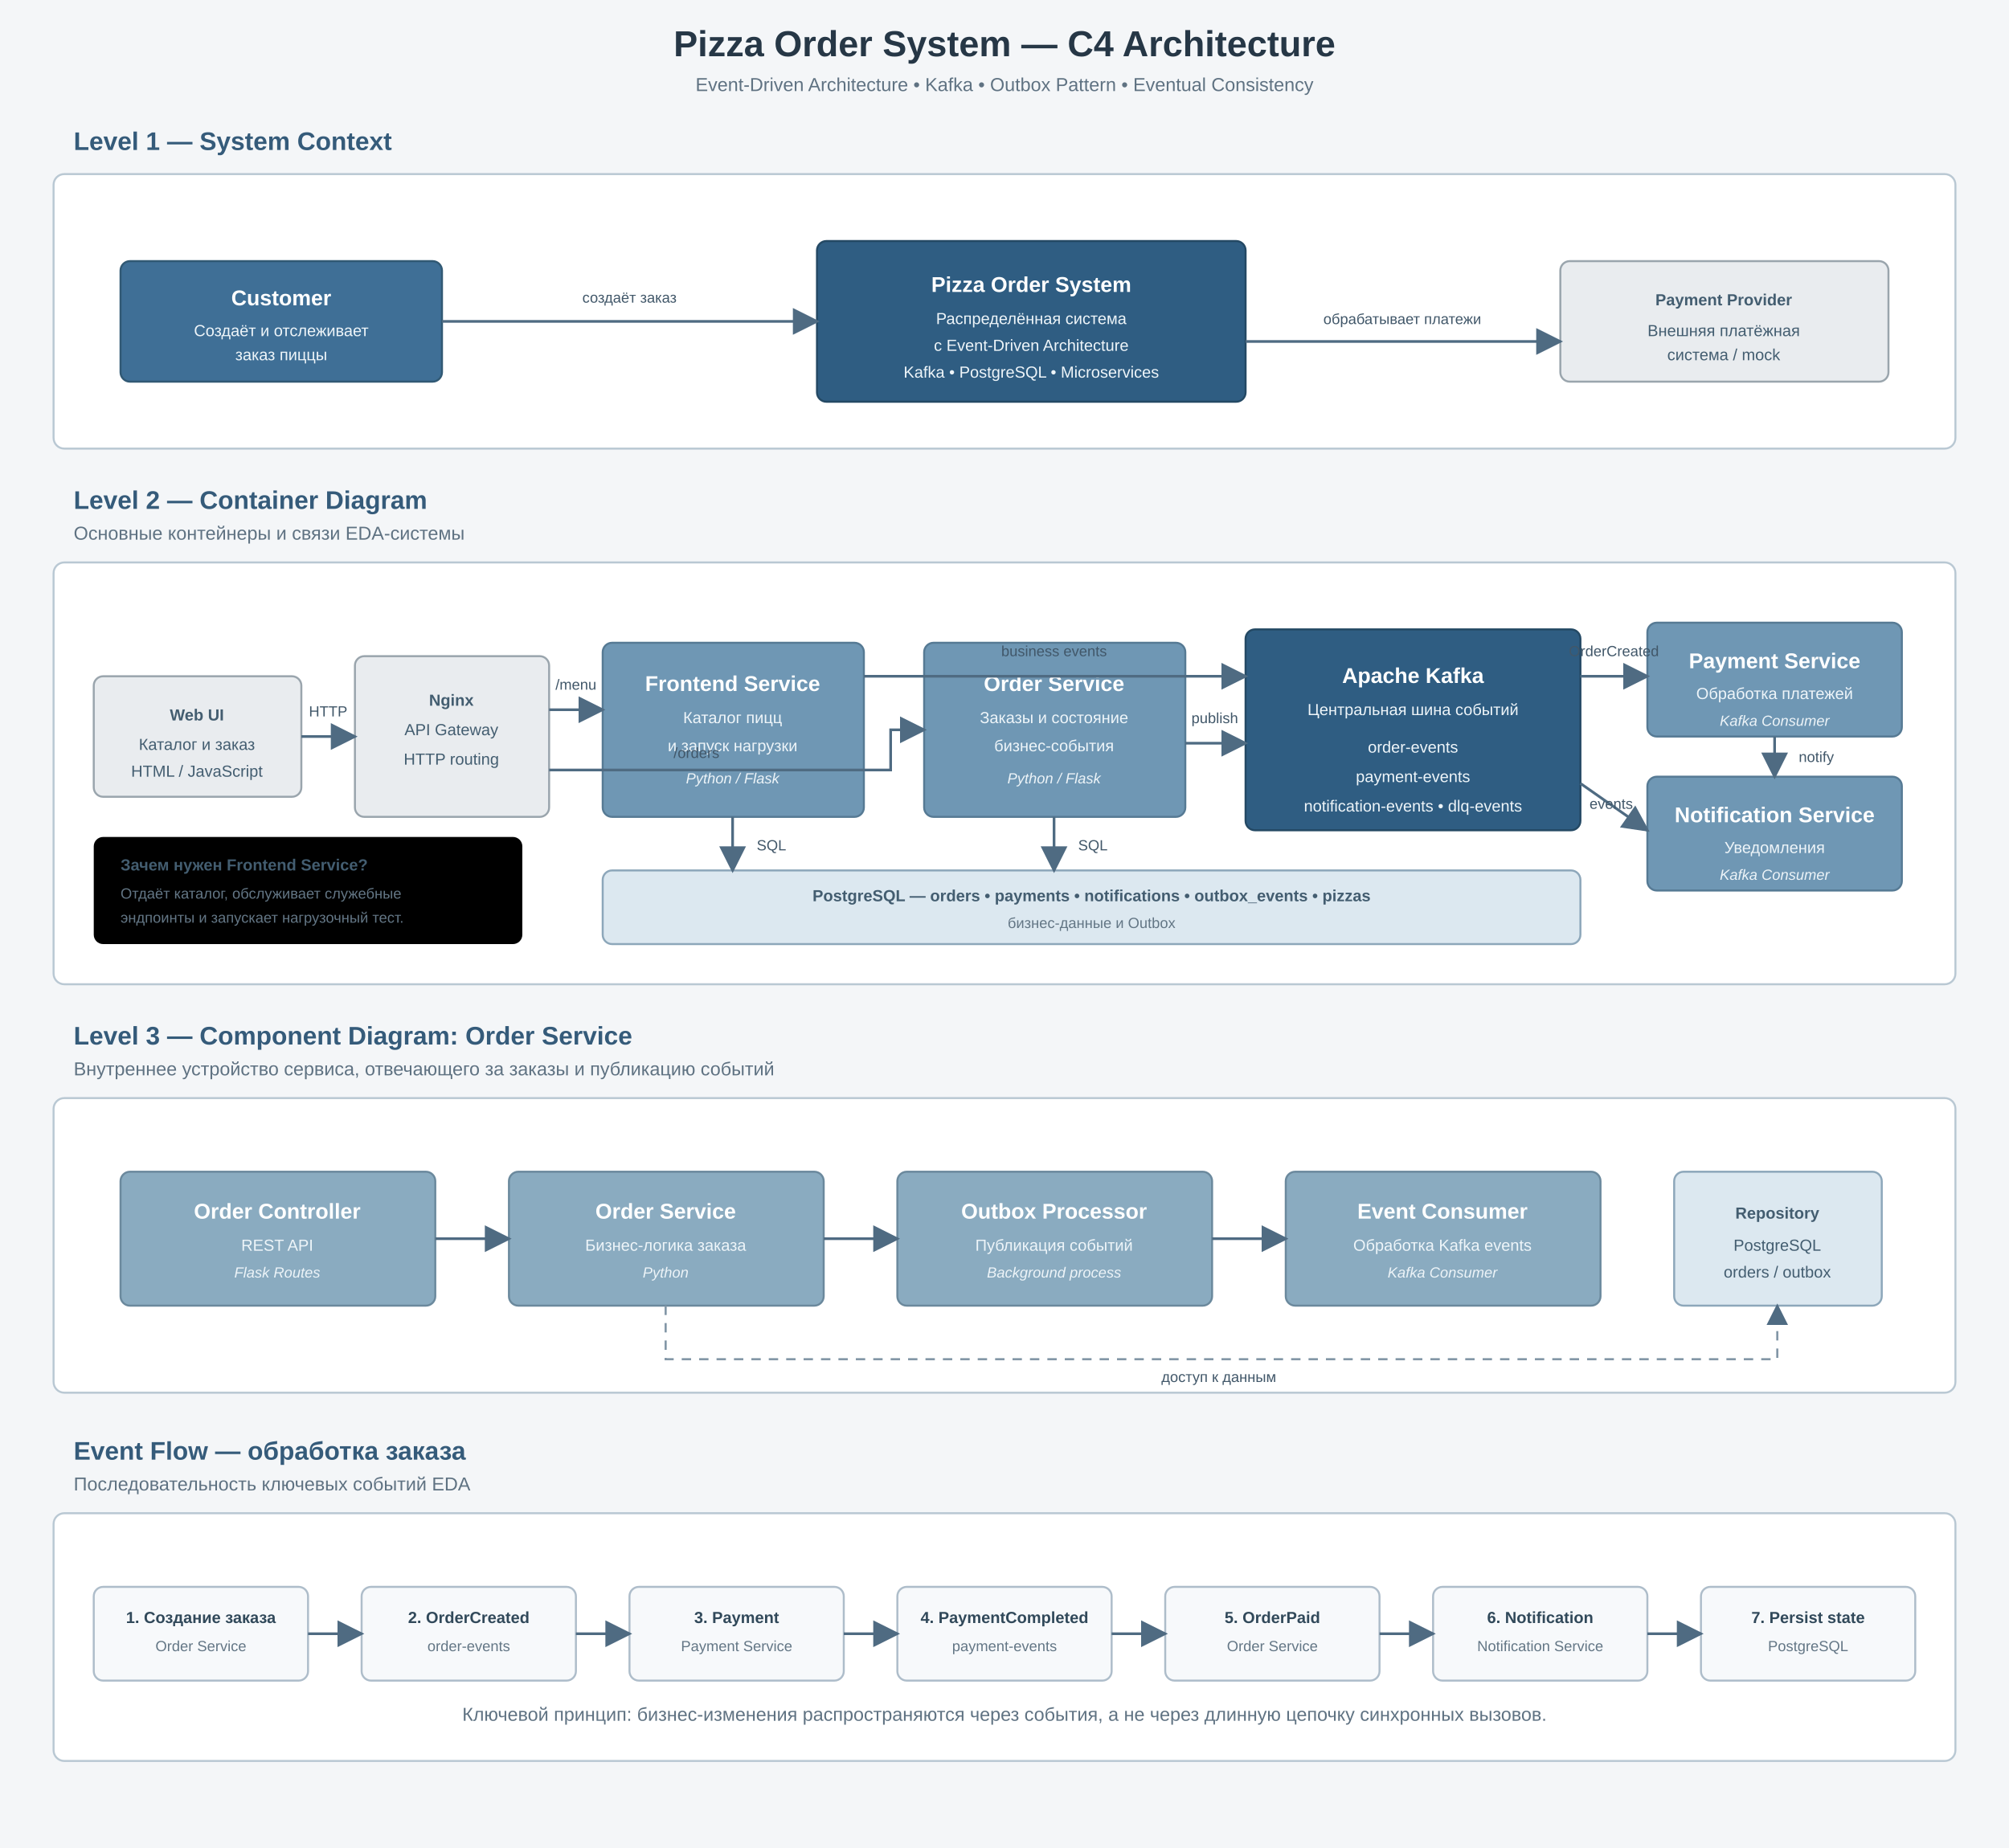
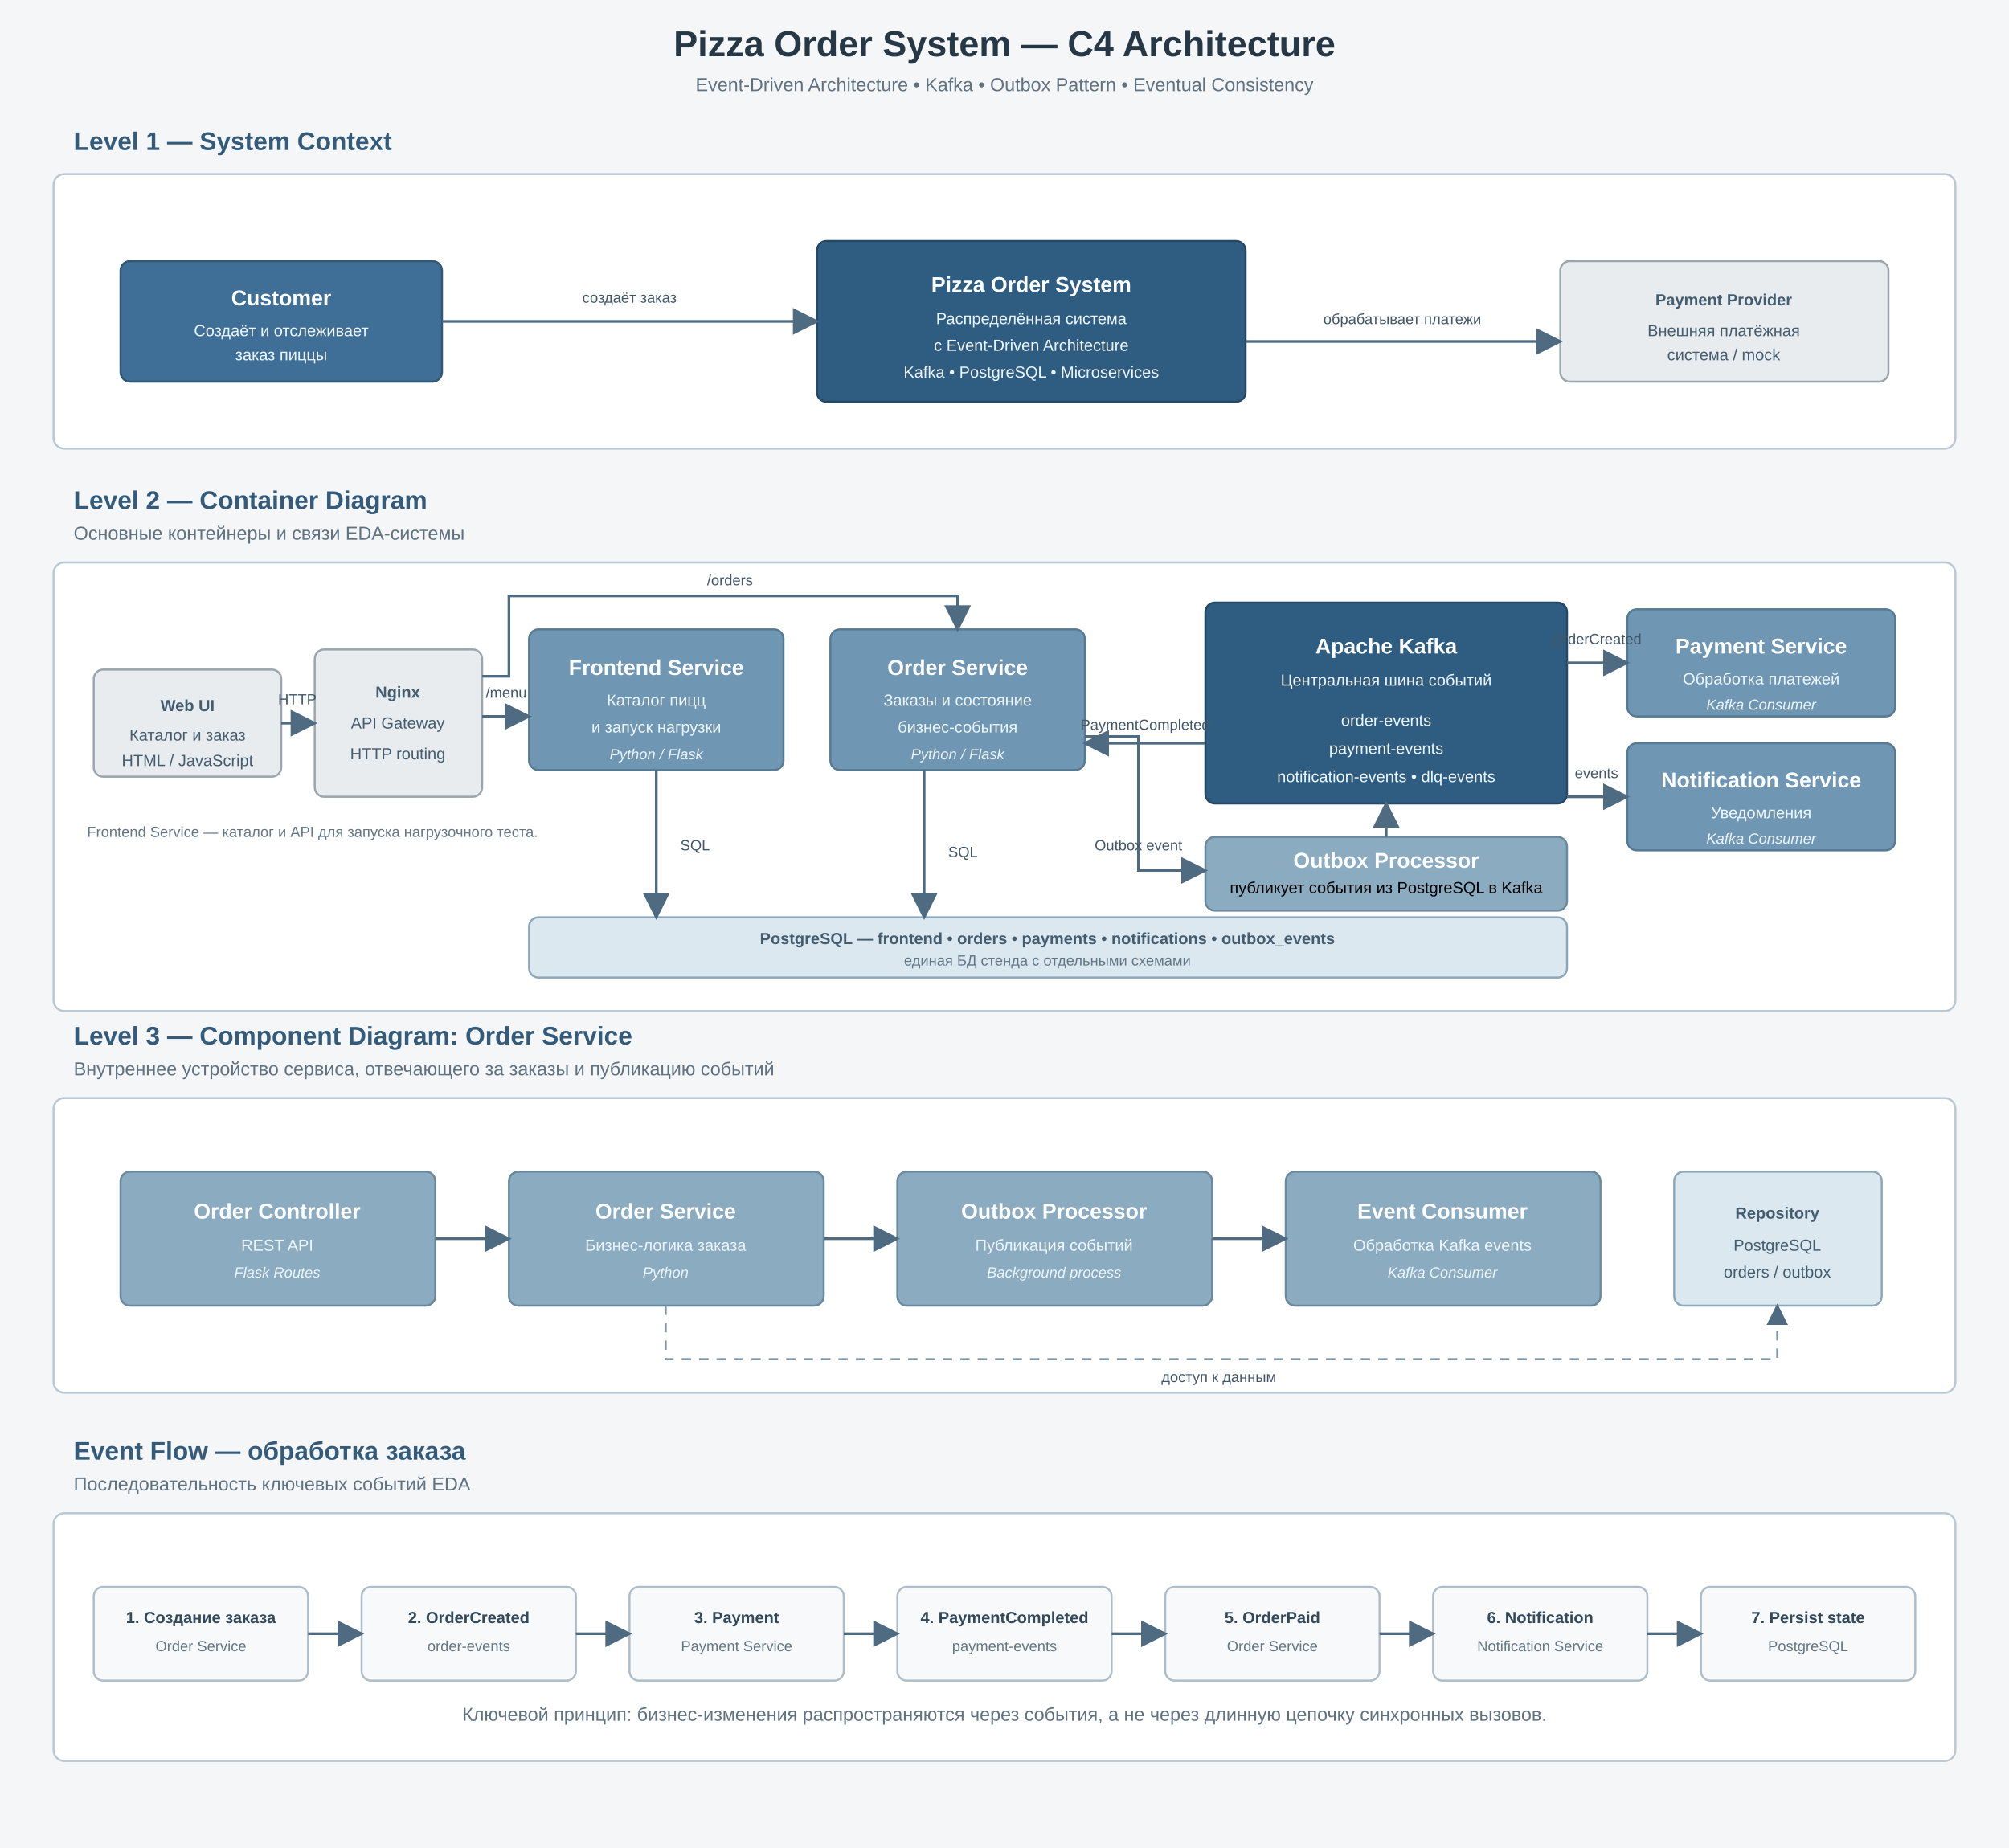
<svg xmlns="http://www.w3.org/2000/svg" width="1500" height="1380" viewBox="0 0 1500 1380">
  <defs>
    <marker id="arrow" markerWidth="10" markerHeight="10" refX="9" refY="5" orient="auto">
      <path d="M0,0 L10,5 L0,10 Z" fill="#4f6b82" />
    </marker>
    <style>
      text{font-family:Arial,Helvetica,sans-serif}
      .title{font-size:27px;font-weight:700;fill:#263746}
      .subtitle{font-size:14px;fill:#5f7282}
      .level{font-size:19px;font-weight:700;fill:#355b7a}
      .section{fill:#fff;stroke:#b9c8d3;stroke-width:1.5}
      .person{fill:#3f6f96;stroke:#315974;stroke-width:1.5}
      .system{fill:#2f5d82;stroke:#244964;stroke-width:1.5}
      .container{fill:#6f97b4;stroke:#567a94;stroke-width:1.5}
      .database{fill:#dce8f0;stroke:#8da7ba;stroke-width:1.5}
      .external{fill:#e9ecef;stroke:#9aa5ad;stroke-width:1.5}
      .component{fill:#8aabc0;stroke:#6b899d;stroke-width:1.5}
      .cardTitle{font-size:16px;font-weight:700;fill:#fff}
      .cardBody{font-size:12px;fill:#eef5f9}
      .darkBody{font-size:12px;fill:#435d70}
      .tech{font-size:11px;font-style:italic;fill:#edf4f8}
      .label{font-size:11px;fill:#415769}
      .event{font-size:11px;font-weight:700;fill:#415769}
      .flowStep{fill:#f7f9fb;stroke:#aebdca;stroke-width:1.5}
      .flowText{font-size:12px;font-weight:700;fill:#31495a}
      .note{font-size:11px;fill:#637685}
      .line{stroke:#4f6b82;stroke-width:2;fill:none;marker-end:url(#arrow)}
      .dashed{stroke:#8397a7;stroke-width:1.6;stroke-dasharray:7 6;fill:none;marker-end:url(#arrow)}
    </style>
  </defs>
  <rect width="1500" height="1380" fill="#f4f6f8" />
  <text x="750" y="42" text-anchor="middle" class="title">Pizza Order System — C4 Architecture</text>
  <text x="750" y="68" text-anchor="middle" class="subtitle">Event-Driven Architecture • Kafka • Outbox Pattern • Eventual Consistency</text>
  <text x="55" y="112" class="level">Level 1 — System Context</text>
  <rect x="40" y="130" width="1420" height="205" rx="8" class="section" />
  <rect x="90" y="195" width="240" height="90" rx="7" class="person" />
  <text x="210" y="228" text-anchor="middle" class="cardTitle">Customer</text>
  <text x="210" y="251" text-anchor="middle" class="cardBody">Создаёт и отслеживает</text>
  <text x="210" y="269" text-anchor="middle" class="cardBody">заказ пиццы</text>
  <rect x="610" y="180" width="320" height="120" rx="7" class="system" />
  <text x="770" y="218" text-anchor="middle" class="cardTitle">Pizza Order System</text>
  <text x="770" y="242" text-anchor="middle" class="cardBody">Распределённая система</text>
  <text x="770" y="262" text-anchor="middle" class="cardBody">с Event-Driven Architecture</text>
  <text x="770" y="282" text-anchor="middle" class="cardBody">Kafka • PostgreSQL • Microservices</text>
  <rect x="1165" y="195" width="245" height="90" rx="7" class="external" />
  <text x="1287" y="228" text-anchor="middle" class="darkBody" font-weight="700">Payment Provider</text>
  <text x="1287" y="251" text-anchor="middle" class="darkBody">Внешняя платёжная</text>
  <text x="1287" y="269" text-anchor="middle" class="darkBody">система / mock</text>
  <path d="M330 240 L610 240" class="line" />
  <text x="470" y="226" text-anchor="middle" class="label">создаёт заказ</text>
  <path d="M930 255 L1165 255" class="line" />
  <text x="1047" y="242" text-anchor="middle" class="label">обрабатывает платежи</text>
  <text x="55" y="380" class="level">Level 2 — Container Diagram</text>
  <text x="55" y="403" class="subtitle">Основные контейнеры и связи EDA-системы</text>
-   <rect x="40" y="420" width="1420" height="315" rx="8" class="section" />
-   <rect x="70" y="505" width="155" height="90" rx="7" class="external" />
-   <text x="147" y="538" text-anchor="middle" class="darkBody" font-weight="700">Web UI</text>
-   <text x="147" y="560" text-anchor="middle" class="darkBody">Каталог и заказ</text>
-   <text x="147" y="580" text-anchor="middle" class="darkBody">HTML / JavaScript</text>
-   <rect x="265" y="490" width="145" height="120" rx="7" class="external" />
-   <text x="337" y="527" text-anchor="middle" class="darkBody" font-weight="700">Nginx</text>
-   <text x="337" y="549" text-anchor="middle" class="darkBody">API Gateway</text>
-   <text x="337" y="571" text-anchor="middle" class="darkBody">HTTP routing</text>
-   <rect x="450" y="480" width="195" height="130" rx="7" class="container" />
-   <text x="547" y="516" text-anchor="middle" class="cardTitle">Frontend Service</text>
-   <text x="547" y="540" text-anchor="middle" class="cardBody">Каталог пицц</text>
-   <text x="547" y="561" text-anchor="middle" class="cardBody">и запуск нагрузки</text>
-   <text x="547" y="585" text-anchor="middle" class="tech">Python / Flask</text>
-   <rect x="690" y="480" width="195" height="130" rx="7" class="container" />
-   <text x="787" y="516" text-anchor="middle" class="cardTitle">Order Service</text>
-   <text x="787" y="540" text-anchor="middle" class="cardBody">Заказы и состояние</text>
-   <text x="787" y="561" text-anchor="middle" class="cardBody">бизнес-события</text>
-   <text x="787" y="585" text-anchor="middle" class="tech">Python / Flask</text>
-   <rect x="930" y="470" width="250" height="150" rx="7" class="system" />
-   <text x="1055" y="510" text-anchor="middle" class="cardTitle">Apache Kafka</text>
-   <text x="1055" y="534" text-anchor="middle" class="cardBody">Центральная шина событий</text>
-   <text x="1055" y="562" text-anchor="middle" class="cardBody">order-events</text>
-   <text x="1055" y="584" text-anchor="middle" class="cardBody">payment-events</text>
-   <text x="1055" y="606" text-anchor="middle" class="cardBody">notification-events • dlq-events</text>
-   <rect x="1230" y="465" width="190" height="85" rx="7" class="container" />
-   <text x="1325" y="499" text-anchor="middle" class="cardTitle">Payment Service</text>
-   <text x="1325" y="522" text-anchor="middle" class="cardBody">Обработка платежей</text>
-   <text x="1325" y="542" text-anchor="middle" class="tech">Kafka Consumer</text>
-   <rect x="1230" y="580" width="190" height="85" rx="7" class="container" />
-   <text x="1325" y="614" text-anchor="middle" class="cardTitle">Notification Service</text>
-   <text x="1325" y="637" text-anchor="middle" class="cardBody">Уведомления</text>
-   <text x="1325" y="657" text-anchor="middle" class="tech">Kafka Consumer</text>
-   <rect x="450" y="650" width="730" height="55" rx="7" class="database" />
-   <text x="815" y="673" text-anchor="middle" class="darkBody" font-weight="700">PostgreSQL — orders • payments • notifications • outbox_events • pizzas</text>
-   <text x="815" y="693" text-anchor="middle" class="note">бизнес-данные и Outbox</text>
-   <path d="M225 550 L265 550" class="line" />
-   <text x="245" y="535" text-anchor="middle" class="label">HTTP</text>
-   <path d="M410 530 L450 530" class="line" />
-   <text x="430" y="515" text-anchor="middle" class="label">/menu</text>
-   <path d="M410 575 L665 575 L665 545 L690 545" class="line" />
-   <text x="520" y="566" text-anchor="middle" class="label">/orders</text>
-   <path d="M645 505 L930 505" class="line" />
-   <text x="787" y="490" text-anchor="middle" class="label">business events</text>
-   <path d="M885 555 L930 555" class="line" />
-   <text x="907" y="540" text-anchor="middle" class="label">publish</text>
-   <path d="M1180 505 L1230 505" class="line" />
-   <text x="1205" y="490" text-anchor="middle" class="label">OrderCreated</text>
-   <path d="M1180 585 L1230 620" class="line" />
-   <text x="1203" y="604" text-anchor="middle" class="label">events</text>
-   <path d="M547 610 L547 650" class="line" />
-   <text x="565" y="635" class="label">SQL</text>
-   <path d="M787 610 L787 650" class="line" />
-   <text x="805" y="635" class="label">SQL</text>
-   <path d="M1325 550 L1325 580" class="line" />
-   <text x="1343" y="569" class="label">notify</text>
-   <rect x="70" y="625" width="320" height="80" rx="7" class="panel" />
-   <text x="90" y="650" class="darkBody" font-weight="700">Зачем нужен Frontend Service?</text>
-   <text x="90" y="671" class="note">Отдаёт каталог, обслуживает служебные</text>
-   <text x="90" y="689" class="note">эндпоинты и запускает нагрузочный тест.</text>
+   <rect x="40" y="420" width="1420" height="335" rx="8" class="section" />
+   <rect x="70" y="500" width="140" height="80" rx="7" class="external" />
+   <text x="140" y="531" text-anchor="middle" class="darkBody" font-weight="700">Web UI</text>
+   <text x="140" y="553" text-anchor="middle" class="darkBody">Каталог и заказ</text>
+   <text x="140" y="572" text-anchor="middle" class="darkBody">HTML / JavaScript</text>
+   <rect x="235" y="485" width="125" height="110" rx="7" class="external" />
+   <text x="297" y="521" text-anchor="middle" class="darkBody" font-weight="700">Nginx</text>
+   <text x="297" y="544" text-anchor="middle" class="darkBody">API Gateway</text>
+   <text x="297" y="567" text-anchor="middle" class="darkBody">HTTP routing</text>
+   <rect x="395" y="470" width="190" height="105" rx="7" class="container" />
+   <text x="490" y="504" text-anchor="middle" class="cardTitle">Frontend Service</text>
+   <text x="490" y="527" text-anchor="middle" class="cardBody">Каталог пицц</text>
+   <text x="490" y="547" text-anchor="middle" class="cardBody">и запуск нагрузки</text>
+   <text x="490" y="567" text-anchor="middle" class="tech">Python / Flask</text>
+   <rect x="620" y="470" width="190" height="105" rx="7" class="container" />
+   <text x="715" y="504" text-anchor="middle" class="cardTitle">Order Service</text>
+   <text x="715" y="527" text-anchor="middle" class="cardBody">Заказы и состояние</text>
+   <text x="715" y="547" text-anchor="middle" class="cardBody">бизнес-события</text>
+   <text x="715" y="567" text-anchor="middle" class="tech">Python / Flask</text>
+   <rect x="900" y="450" width="270" height="150" rx="7" class="system" />
+   <text x="1035" y="488" text-anchor="middle" class="cardTitle">Apache Kafka</text>
+   <text x="1035" y="512" text-anchor="middle" class="cardBody">Центральная шина событий</text>
+   <text x="1035" y="542" text-anchor="middle" class="cardBody">order-events</text>
+   <text x="1035" y="563" text-anchor="middle" class="cardBody">payment-events</text>
+   <text x="1035" y="584" text-anchor="middle" class="cardBody">notification-events • dlq-events</text>
+   <rect x="1215" y="455" width="200" height="80" rx="7" class="container" />
+   <text x="1315" y="488" text-anchor="middle" class="cardTitle">Payment Service</text>
+   <text x="1315" y="511" text-anchor="middle" class="cardBody">Обработка платежей</text>
+   <text x="1315" y="530" text-anchor="middle" class="tech">Kafka Consumer</text>
+   <rect x="1215" y="555" width="200" height="80" rx="7" class="container" />
+   <text x="1315" y="588" text-anchor="middle" class="cardTitle">Notification Service</text>
+   <text x="1315" y="611" text-anchor="middle" class="cardBody">Уведомления</text>
+   <text x="1315" y="630" text-anchor="middle" class="tech">Kafka Consumer</text>
+   <rect x="900" y="625" width="270" height="55" rx="7" class="component" />
+   <text x="1035" y="648" text-anchor="middle" class="cardTitle">Outbox Processor</text>
+   <text x="1035" y="667" text-anchor="middle" class="body">публикует события из PostgreSQL в Kafka</text>
+   <rect x="395" y="685" width="775" height="45" rx="7" class="database" />
+   <text x="782" y="705" text-anchor="middle" class="darkBody" font-weight="700">PostgreSQL — frontend • orders • payments • notifications • outbox_events</text>
+   <text x="782" y="721" text-anchor="middle" class="note">единая БД стенда с отдельными схемами</text>
+   <path d="M210 540 L235 540" class="line" />
+   <text x="222" y="526" text-anchor="middle" class="label">HTTP</text>
+   <path d="M360 535 L395 535" class="line" />
+   <text x="378" y="521" text-anchor="middle" class="label">/menu</text>
+   <path d="M360 505 L380 505 L380 445 L715 445 L715 470" class="line" />
+   <text x="545" y="437" text-anchor="middle" class="label">/orders</text>
+   <path d="M490 575 L490 685" class="line" />
+   <text x="508" y="635" class="label">SQL</text>
+   <path d="M690 575 L690 685" class="line" />
+   <text x="708" y="640" class="label">SQL</text>
+   <path d="M810 550 L850 550 L850 650 L900 650" class="line" />
+   <text x="850" y="635" text-anchor="middle" class="label">Outbox event</text>
+   <path d="M1035 625 L1035 600" class="line" />
+   <path d="M1170 495 L1215 495" class="line" />
+   <text x="1192" y="481" text-anchor="middle" class="label">OrderCreated</text>
+   <path d="M1170 595 L1215 595" class="line" />
+   <text x="1192" y="581" text-anchor="middle" class="label">events</text>
+   <path d="M900 555 L850 555 L850 555 L810 555" class="line" />
+   <text x="855" y="545" text-anchor="middle" class="label">PaymentCompleted</text>
+   <text x="65" y="625" class="note">Frontend Service — каталог и API для запуска нагрузочного теста.</text>
  <text x="55" y="780" class="level">Level 3 — Component Diagram: Order Service</text>
  <text x="55" y="803" class="subtitle">Внутреннее устройство сервиса, отвечающего за заказы и публикацию событий</text>
  <rect x="40" y="820" width="1420" height="220" rx="8" class="section" />
  <rect x="90" y="875" width="235" height="100" rx="7" class="component" />
  <text x="207" y="910" text-anchor="middle" class="cardTitle">Order Controller</text>
  <text x="207" y="934" text-anchor="middle" class="cardBody">REST API</text>
  <text x="207" y="954" text-anchor="middle" class="tech">Flask Routes</text>
  <rect x="380" y="875" width="235" height="100" rx="7" class="component" />
  <text x="497" y="910" text-anchor="middle" class="cardTitle">Order Service</text>
  <text x="497" y="934" text-anchor="middle" class="cardBody">Бизнес-логика заказа</text>
  <text x="497" y="954" text-anchor="middle" class="tech">Python</text>
  <rect x="670" y="875" width="235" height="100" rx="7" class="component" />
  <text x="787" y="910" text-anchor="middle" class="cardTitle">Outbox Processor</text>
  <text x="787" y="934" text-anchor="middle" class="cardBody">Публикация событий</text>
  <text x="787" y="954" text-anchor="middle" class="tech">Background process</text>
  <rect x="960" y="875" width="235" height="100" rx="7" class="component" />
  <text x="1077" y="910" text-anchor="middle" class="cardTitle">Event Consumer</text>
  <text x="1077" y="934" text-anchor="middle" class="cardBody">Обработка Kafka events</text>
  <text x="1077" y="954" text-anchor="middle" class="tech">Kafka Consumer</text>
  <rect x="1250" y="875" width="155" height="100" rx="7" class="database" />
  <text x="1327" y="910" text-anchor="middle" class="darkBody" font-weight="700">Repository</text>
  <text x="1327" y="934" text-anchor="middle" class="darkBody">PostgreSQL</text>
  <text x="1327" y="954" text-anchor="middle" class="darkBody">orders / outbox</text>
  <path d="M325 925 L380 925" class="line" />
  <path d="M615 925 L670 925" class="line" />
  <path d="M905 925 L960 925" class="line" />
  <path d="M497 975 L497 1015 L1327 1015 L1327 975" class="dashed" />
  <text x="910" y="1032" text-anchor="middle" class="label">доступ к данным</text>
  <text x="55" y="1090" class="level">Event Flow — обработка заказа</text>
  <text x="55" y="1113" class="subtitle">Последовательность ключевых событий EDA</text>
  <rect x="40" y="1130" width="1420" height="185" rx="8" class="section" />
  <rect x="70" y="1185" width="160" height="70" rx="7" class="flowStep" />
  <text x="150" y="1212" text-anchor="middle" class="flowText">1. Создание заказа</text>
  <text x="150" y="1233" text-anchor="middle" class="note">Order Service</text>
  <rect x="270" y="1185" width="160" height="70" rx="7" class="flowStep" />
  <text x="350" y="1212" text-anchor="middle" class="flowText">2. OrderCreated</text>
  <text x="350" y="1233" text-anchor="middle" class="note">order-events</text>
  <rect x="470" y="1185" width="160" height="70" rx="7" class="flowStep" />
  <text x="550" y="1212" text-anchor="middle" class="flowText">3. Payment</text>
  <text x="550" y="1233" text-anchor="middle" class="note">Payment Service</text>
  <rect x="670" y="1185" width="160" height="70" rx="7" class="flowStep" />
  <text x="750" y="1212" text-anchor="middle" class="flowText">4. PaymentCompleted</text>
  <text x="750" y="1233" text-anchor="middle" class="note">payment-events</text>
  <rect x="870" y="1185" width="160" height="70" rx="7" class="flowStep" />
  <text x="950" y="1212" text-anchor="middle" class="flowText">5. OrderPaid</text>
  <text x="950" y="1233" text-anchor="middle" class="note">Order Service</text>
  <rect x="1070" y="1185" width="160" height="70" rx="7" class="flowStep" />
  <text x="1150" y="1212" text-anchor="middle" class="flowText">6. Notification</text>
  <text x="1150" y="1233" text-anchor="middle" class="note">Notification Service</text>
  <rect x="1270" y="1185" width="160" height="70" rx="7" class="flowStep" />
  <text x="1350" y="1212" text-anchor="middle" class="flowText">7. Persist state</text>
  <text x="1350" y="1233" text-anchor="middle" class="note">PostgreSQL</text>
  <path d="M230 1220 L270 1220" class="line" />
  <path d="M430 1220 L470 1220" class="line" />
  <path d="M630 1220 L670 1220" class="line" />
  <path d="M830 1220 L870 1220" class="line" />
  <path d="M1030 1220 L1070 1220" class="line" />
  <path d="M1230 1220 L1270 1220" class="line" />
  <text x="750" y="1285" text-anchor="middle" class="subtitle">Ключевой принцип: бизнес-изменения распространяются через события, а не через длинную цепочку синхронных вызовов.</text>
</svg>
